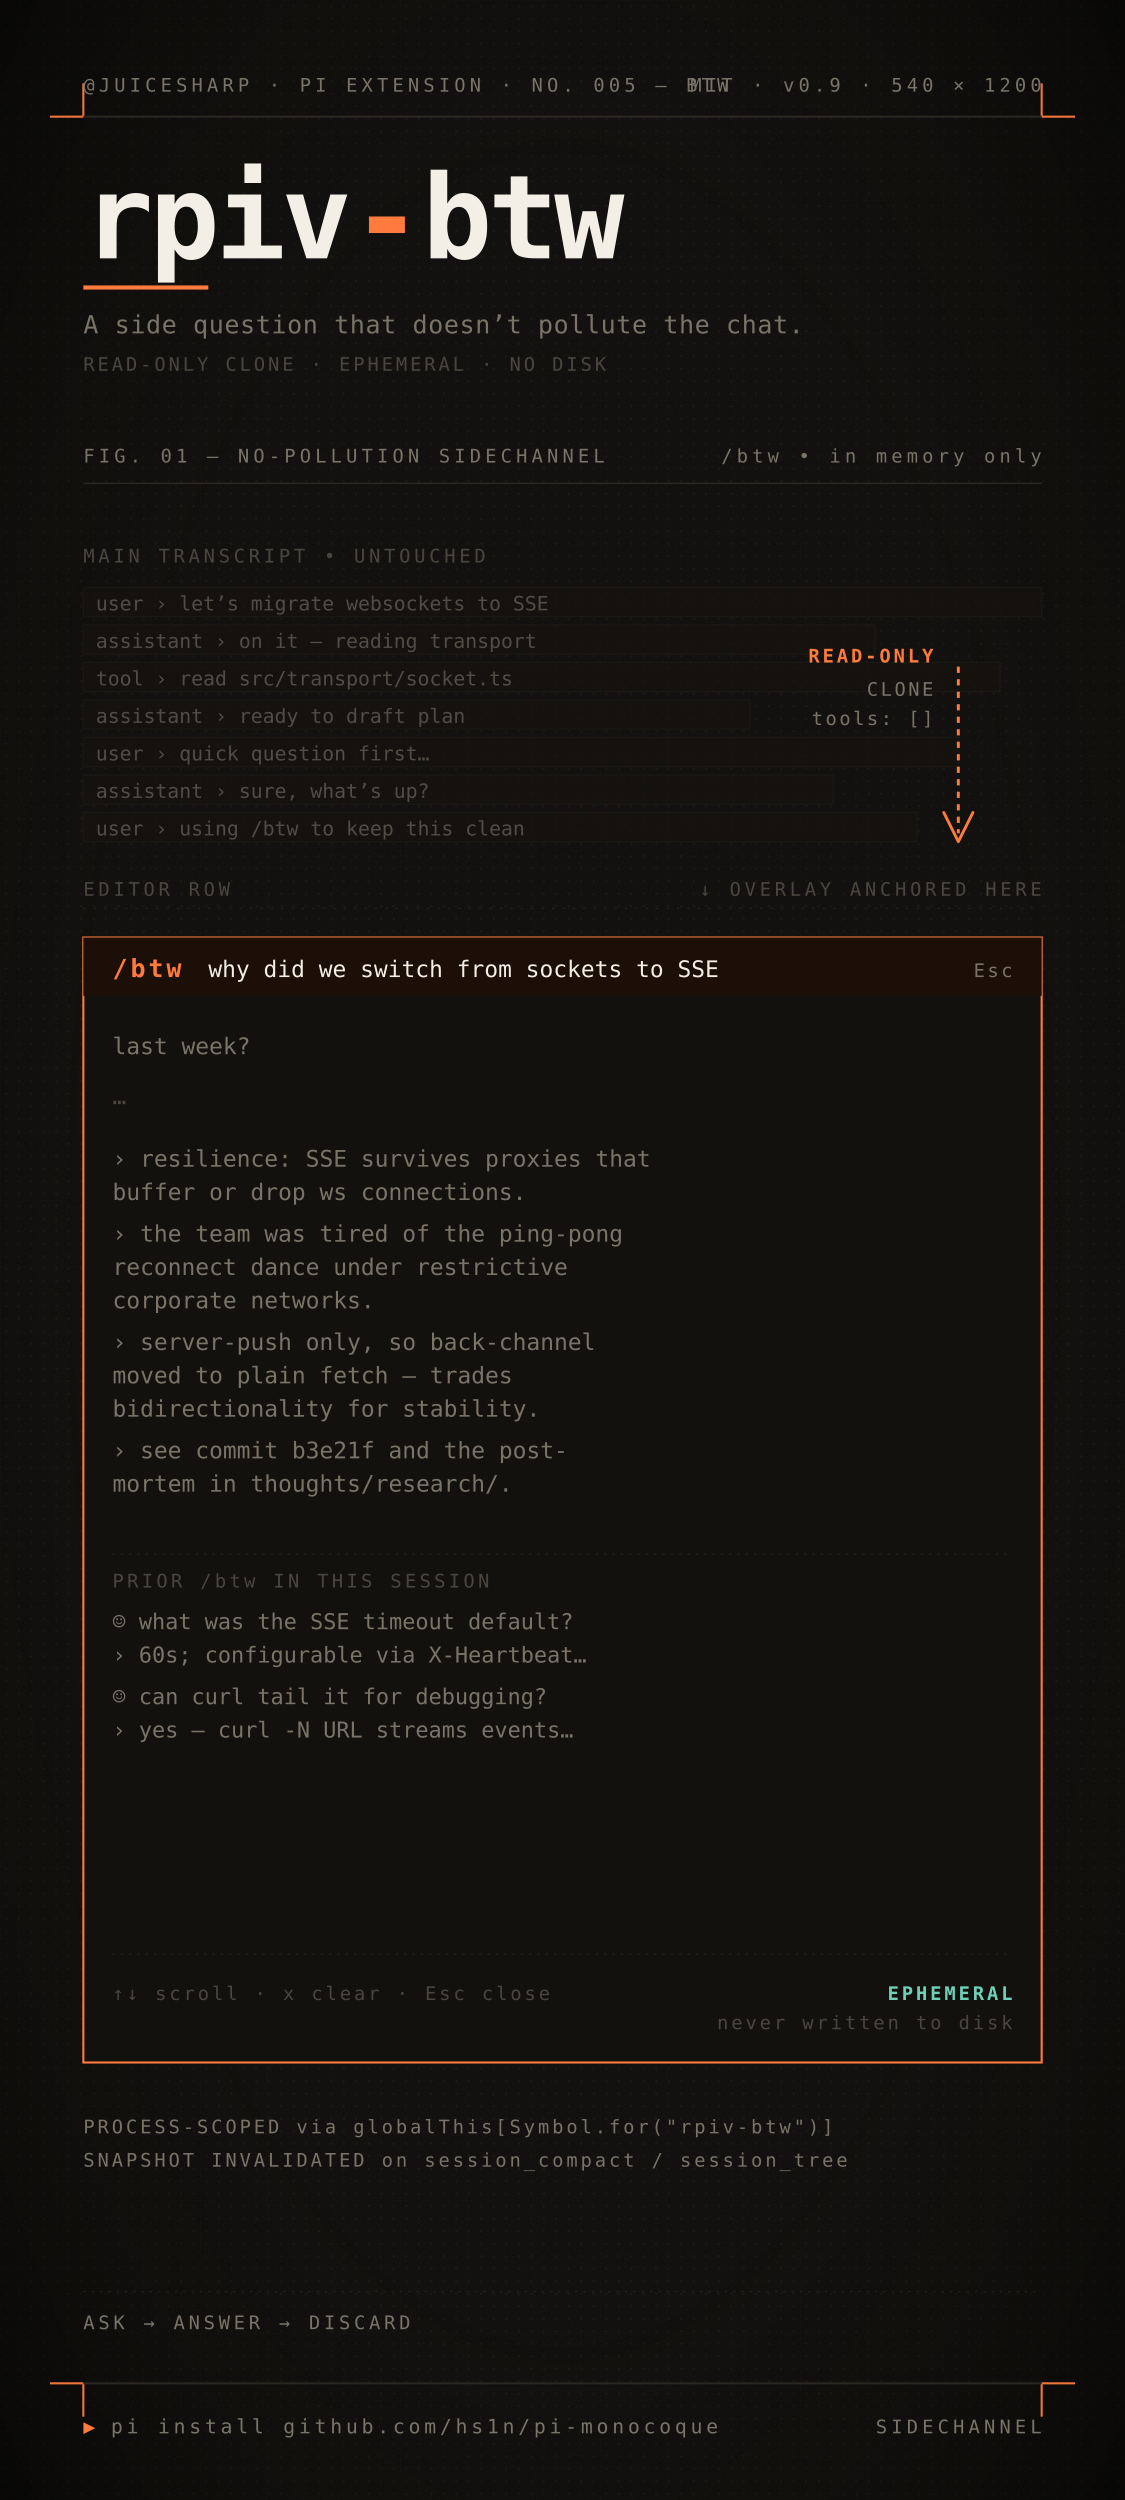
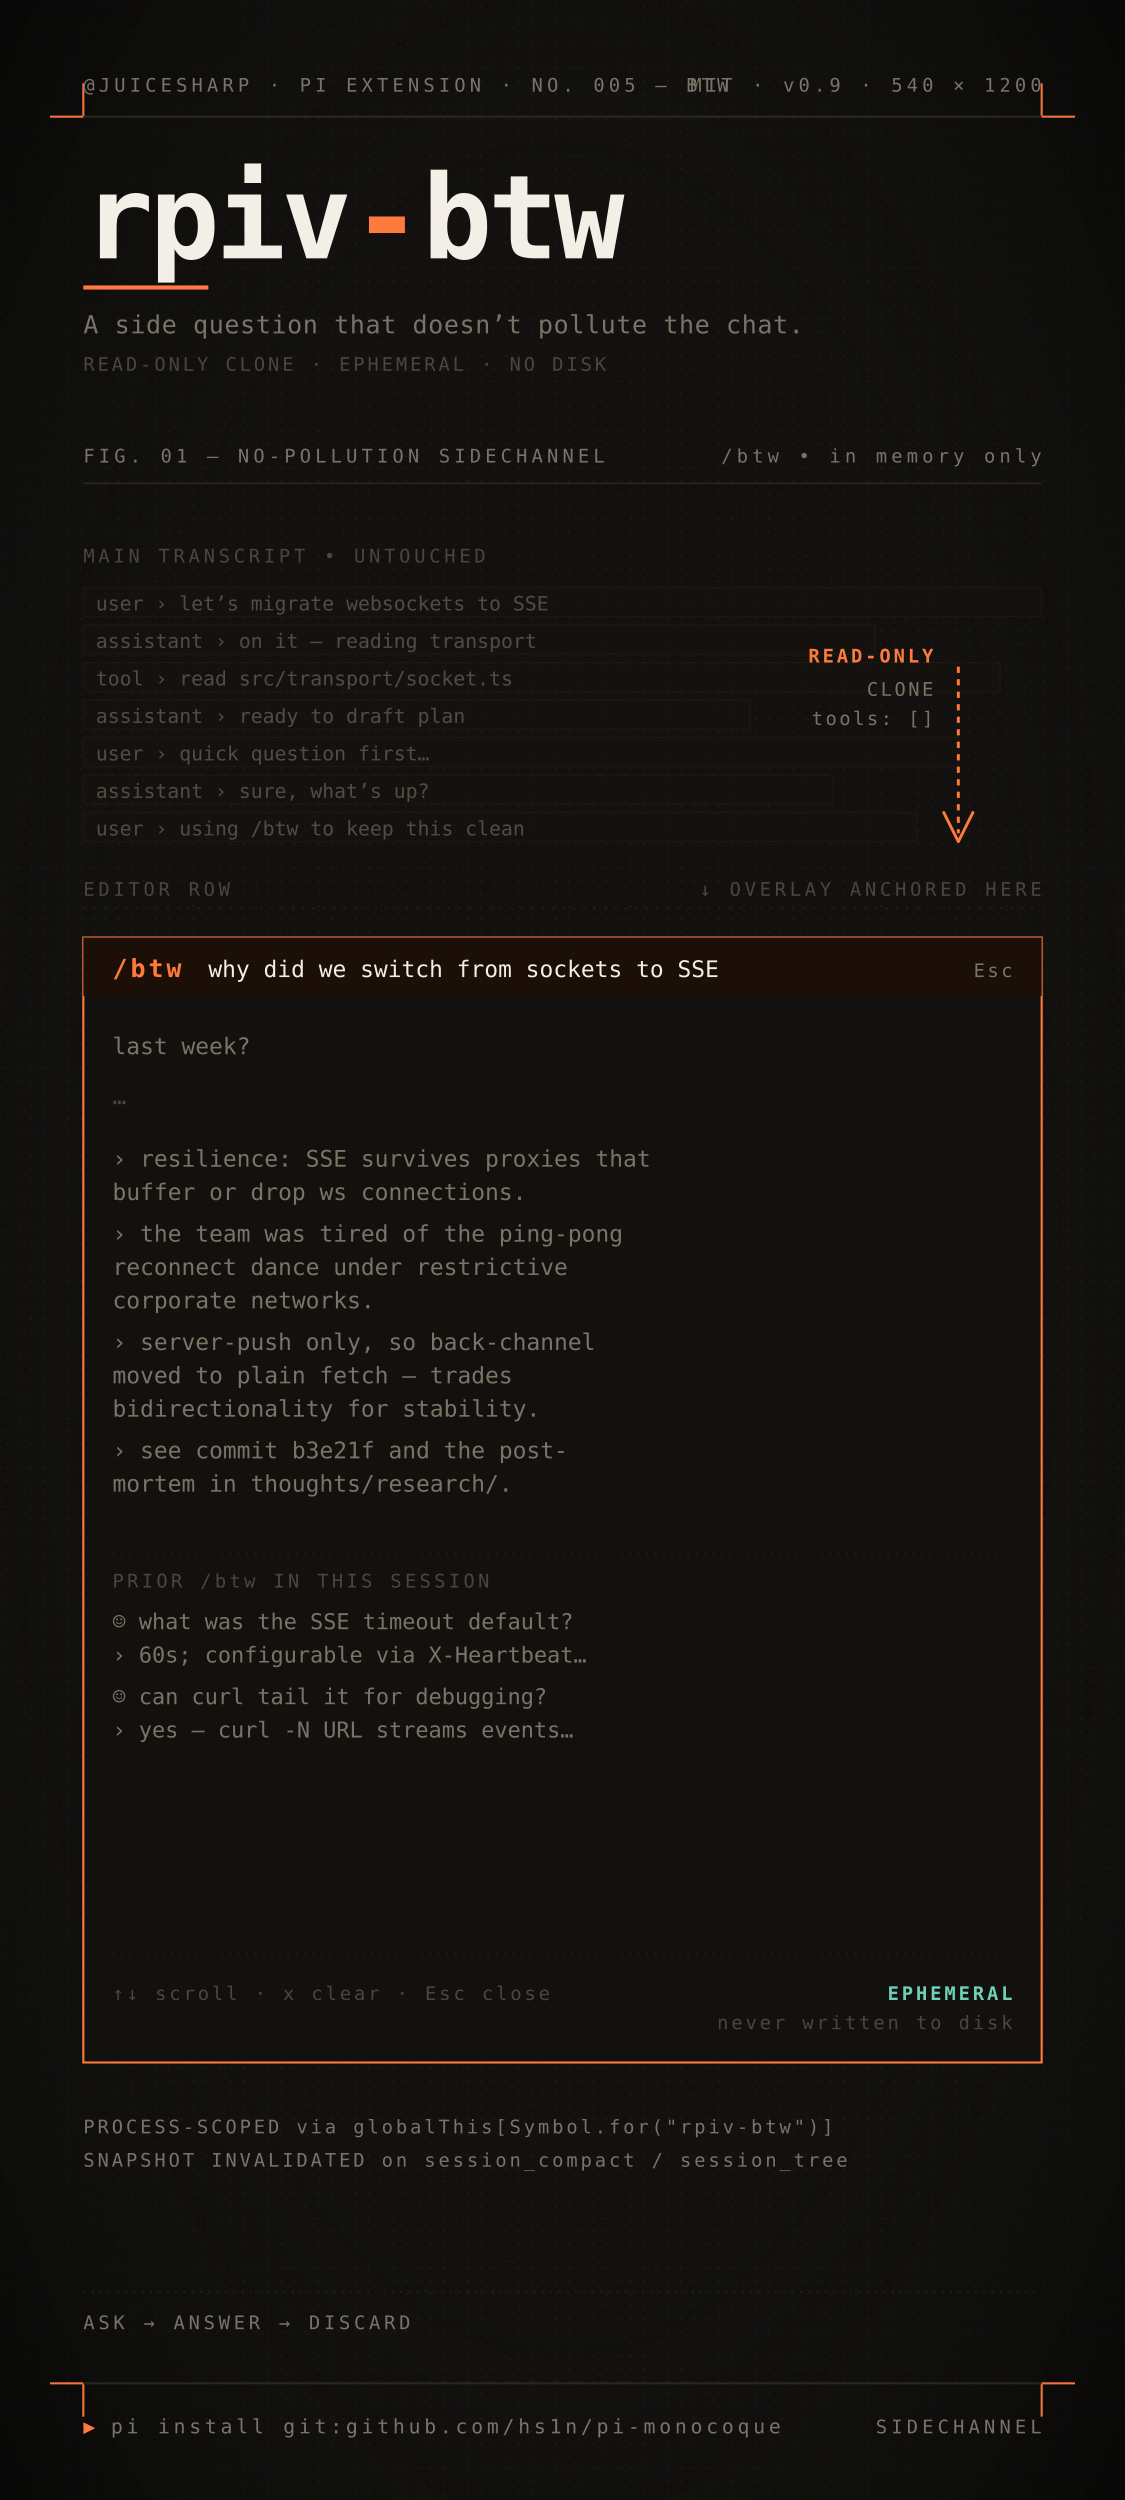
<svg xmlns="http://www.w3.org/2000/svg" viewBox="0 0 540 1200" role="img" aria-label="rpiv-btw — Side questions without polluting the main conversation" preserveAspectRatio="xMidYMid meet">
  <defs>
    <style>
      .mono   { font-family: 'JetBrains Mono', 'Fira Code', 'SFMono-Regular', ui-monospace, Menlo, Consolas, monospace; }
      .ink    { fill: #F4EFE6; }
      .paper  { fill: #0E0D0B; }
      .muted  { fill: #7A7468; }
      .dim    { fill: #4A463F; }
      .accent { fill: #FF7A3D; }
      .mint   { fill: #6FD0B8; }
      .rule   { stroke: #2A2620; }
      .rule-bright { stroke: #FF7A3D; }
    </style>
    <filter id="grain" x="0" y="0" width="100%" height="100%">
      <feTurbulence type="fractalNoise" baseFrequency="1.4" numOctaves="2" seed="19" />
      <feColorMatrix values="0 0 0 0 0.96  0 0 0 0 0.94  0 0 0 0 0.88  0 0 0 0.06 0" />
    </filter>
    <pattern id="grid" width="32" height="32" patternUnits="userSpaceOnUse">
      <path d="M32 0 H0 V32" fill="none" stroke="#161411" stroke-width="0.5" />
    </pattern>
    <pattern id="dots" width="6" height="6" patternUnits="userSpaceOnUse">
      <circle cx="3" cy="3" r="0.6" fill="#231F1A" />
    </pattern>
    <radialGradient id="vignette" cx="50%" cy="50%" r="70%">
      <stop offset="60%" stop-color="#0E0D0B" stop-opacity="0" />
      <stop offset="100%" stop-color="#000" stop-opacity="0.55" />
    </radialGradient>
  </defs>
  <rect width="540" height="1200" class="paper" />
  <rect width="540" height="1200" fill="url(#grid)" opacity="0.55" />
  <rect width="540" height="1200" fill="url(#dots)" opacity="0.4" />
  <rect width="540" height="1200" filter="url(#grain)" opacity="0.5" />
  <rect width="540" height="1200" fill="url(#vignette)" />
  <g class="rule-bright" stroke-width="1" fill="none" opacity="0.95">
    <path d="M24 56 L40 56 M40 40 L40 56" />
    <path d="M516 56 L500 56 M500 40 L500 56" />
    <path d="M24 1144 L40 1144 M40 1160 L40 1144" />
    <path d="M516 1144 L500 1144 M500 1160 L500 1144" />
  </g>
  <line x1="40" y1="56" x2="500" y2="56" class="rule" stroke-width="1" />
  <text class="mono muted" x="40" y="44" font-size="9" letter-spacing="2">@JUICESHARP · PI EXTENSION · NO. 005 – BTW</text>
  <text class="mono muted" x="500" y="44" font-size="9" letter-spacing="2" text-anchor="end">MIT · v0.9 · 540 × 1200</text>
  <text class="mono ink" x="40" y="124" font-size="56" font-weight="700" letter-spacing="-2">rpiv<tspan class="accent">-</tspan>btw</text>
  <line x1="40" y1="138" x2="100" y2="138" class="rule-bright" stroke-width="2" />
  <text class="mono muted" x="40" y="160" font-size="12" letter-spacing="0.3">A side question that doesn’t pollute the chat.</text>
  <text class="mono dim" x="40" y="178" font-size="9" letter-spacing="1.4">READ-ONLY CLONE · EPHEMERAL · NO DISK</text>
  <text class="mono muted" x="40" y="222" font-size="9" letter-spacing="2">FIG. 01 — NO-POLLUTION SIDECHANNEL</text>
  <text class="mono muted" x="500" y="222" font-size="9" letter-spacing="2" text-anchor="end">/btw • in memory only</text>
  <line x1="40" y1="232" x2="500" y2="232" class="rule" stroke-width="0.75" />
  <text class="mono dim" x="40" y="270" font-size="9" letter-spacing="1.8">MAIN TRANSCRIPT • UNTOUCHED</text>
  <g opacity="0.6" transform="translate(40 282)">
    <rect x="0" y="0" width="460" height="14" fill="#15120E" stroke="#221E18" stroke-width="0.5" />
    <rect x="0" y="18" width="380" height="14" fill="#15120E" stroke="#221E18" stroke-width="0.5" />
    <rect x="0" y="36" width="440" height="14" fill="#15120E" stroke="#221E18" stroke-width="0.5" />
    <rect x="0" y="54" width="320" height="14" fill="#15120E" stroke="#221E18" stroke-width="0.5" />
    <rect x="0" y="72" width="420" height="14" fill="#15120E" stroke="#221E18" stroke-width="0.5" />
    <rect x="0" y="90" width="360" height="14" fill="#15120E" stroke="#221E18" stroke-width="0.5" />
    <rect x="0" y="108" width="400" height="14" fill="#15120E" stroke="#221E18" stroke-width="0.5" />
    <text class="mono muted" x="6" y="11" font-size="9.5">user › let’s migrate websockets to SSE</text>
    <text class="mono muted" x="6" y="29" font-size="9.5">assistant › on it — reading transport</text>
    <text class="mono muted" x="6" y="47" font-size="9.5">tool › read src/transport/socket.ts</text>
    <text class="mono muted" x="6" y="65" font-size="9.5">assistant › ready to draft plan</text>
    <text class="mono muted" x="6" y="83" font-size="9.5">user › quick question first…</text>
    <text class="mono muted" x="6" y="101" font-size="9.5">assistant › sure, what’s up?</text>
    <text class="mono muted" x="6" y="119" font-size="9.5">user › using /btw to keep this clean</text>
  </g>
  <g transform="translate(460 320)">
    <line x1="0" y1="0" x2="0" y2="80" class="rule-bright" stroke-width="1.4" stroke-dasharray="3 3" />
    <path d="M-7 70 L0 84 L7 70" fill="none" stroke="#FF7A3D" stroke-width="1.4" stroke-linejoin="round" stroke-linecap="round" />
    <text class="mono accent" x="-12" y="-2" font-size="9" letter-spacing="1.4" text-anchor="end" font-weight="700">READ-ONLY</text>
    <text class="mono muted" x="-12" y="14" font-size="9" letter-spacing="1.2" text-anchor="end">CLONE</text>
    <text class="mono muted" x="-12" y="28" font-size="9" letter-spacing="1.2" text-anchor="end">tools: []</text>
  </g>
  <line x1="40" y1="436" x2="500" y2="436" class="rule" stroke-width="0.5" stroke-dasharray="1 4" />
  <text class="mono dim" x="40" y="430" font-size="9" letter-spacing="1.8">EDITOR ROW</text>
  <text class="mono dim" x="500" y="430" font-size="9" letter-spacing="1.8" text-anchor="end">↓ OVERLAY ANCHORED HERE</text>
  <g transform="translate(40 450)">
    <rect x="0" y="0" width="460" height="540" fill="#13110D" stroke="#FF7A3D" stroke-width="1" />
    <rect x="0" y="0" width="460" height="28" fill="#1B0F08" />
    <text class="mono accent" x="14" y="19" font-size="12" letter-spacing="1.4" font-weight="700">/btw</text>
    <text class="mono ink" x="60" y="19" font-size="11">why did we switch from sockets to SSE</text>
    <text class="mono ink" x="60" y="33" font-size="11" opacity="0">.</text>
    <text class="mono muted" x="446" y="19" font-size="9" letter-spacing="1.2" text-anchor="end">Esc</text>
    <text class="mono muted" x="14" y="56" font-size="11">last week?</text>
    <text class="mono dim" x="14" y="80" font-size="11">…</text>
    <text class="mono muted" x="14" y="110" font-size="11">› resilience: SSE survives proxies that</text>
    <text class="mono muted" x="14" y="126" font-size="11">  buffer or drop ws connections.</text>
    <text class="mono muted" x="14" y="146" font-size="11">› the team was tired of the ping-pong</text>
    <text class="mono muted" x="14" y="162" font-size="11">  reconnect dance under restrictive</text>
    <text class="mono muted" x="14" y="178" font-size="11">  corporate networks.</text>
    <text class="mono muted" x="14" y="198" font-size="11">› server-push only, so back-channel</text>
    <text class="mono muted" x="14" y="214" font-size="11">  moved to plain fetch — trades</text>
    <text class="mono muted" x="14" y="230" font-size="11">  bidirectionality for stability.</text>
    <text class="mono muted" x="14" y="250" font-size="11">› see commit b3e21f and the post-</text>
    <text class="mono muted" x="14" y="266" font-size="11">  mortem in thoughts/research/.</text>
    <line x1="14" y1="296" x2="446" y2="296" class="rule" stroke-width="0.5" stroke-dasharray="1 3" />
    <text class="mono dim" x="14" y="312" font-size="9" letter-spacing="1.6">PRIOR /btw IN THIS SESSION</text>
    <text class="mono muted" x="14" y="332" font-size="10.5">☺ what was the SSE timeout default?</text>
    <text class="mono muted" x="14" y="348" font-size="10.5">› 60s; configurable via X-Heartbeat…</text>
    <text class="mono muted" x="14" y="368" font-size="10.5">☺ can curl tail it for debugging?</text>
    <text class="mono muted" x="14" y="384" font-size="10.5">› yes — curl -N URL streams events…</text>
    <line x1="14" y1="488" x2="446" y2="488" class="rule" stroke-width="0.5" stroke-dasharray="1 3" />
    <text class="mono dim" x="14" y="510" font-size="9" letter-spacing="1.4">↑↓ scroll · x clear · Esc close</text>
    <text class="mono mint" x="446" y="510" font-size="9" letter-spacing="1.4" text-anchor="end" font-weight="700">EPHEMERAL</text>
    <text class="mono dim" x="446" y="524" font-size="9" letter-spacing="1.4" text-anchor="end">never written to disk</text>
  </g>
  <text class="mono muted" x="40" y="1024" font-size="9" letter-spacing="1.4">PROCESS-SCOPED via globalThis[Symbol.for("rpiv-btw")]</text>
  <text class="mono muted" x="40" y="1040" font-size="9" letter-spacing="1.4">SNAPSHOT INVALIDATED on session_compact / session_tree</text>
  <line x1="40" y1="1100" x2="500" y2="1100" class="rule" stroke-width="0.5" stroke-dasharray="1 3" />
  <text class="mono muted" x="40" y="1118" font-size="9" letter-spacing="1.8">ASK → ANSWER → DISCARD</text>
  <line x1="40" y1="1144" x2="500" y2="1144" class="rule" stroke-width="1" />
  <text class="mono muted" x="40" y="1168" font-size="9.5" letter-spacing="1.8">
-     <tspan class="accent">▶</tspan>  pi install github.com/hs1n/pi-monocoque
+     <tspan class="accent">▶</tspan>  pi install git:github.com/hs1n/pi-monocoque
  </text>
  <text class="mono muted" x="500" y="1168" font-size="9" letter-spacing="2" text-anchor="end">SIDECHANNEL</text>
</svg>
